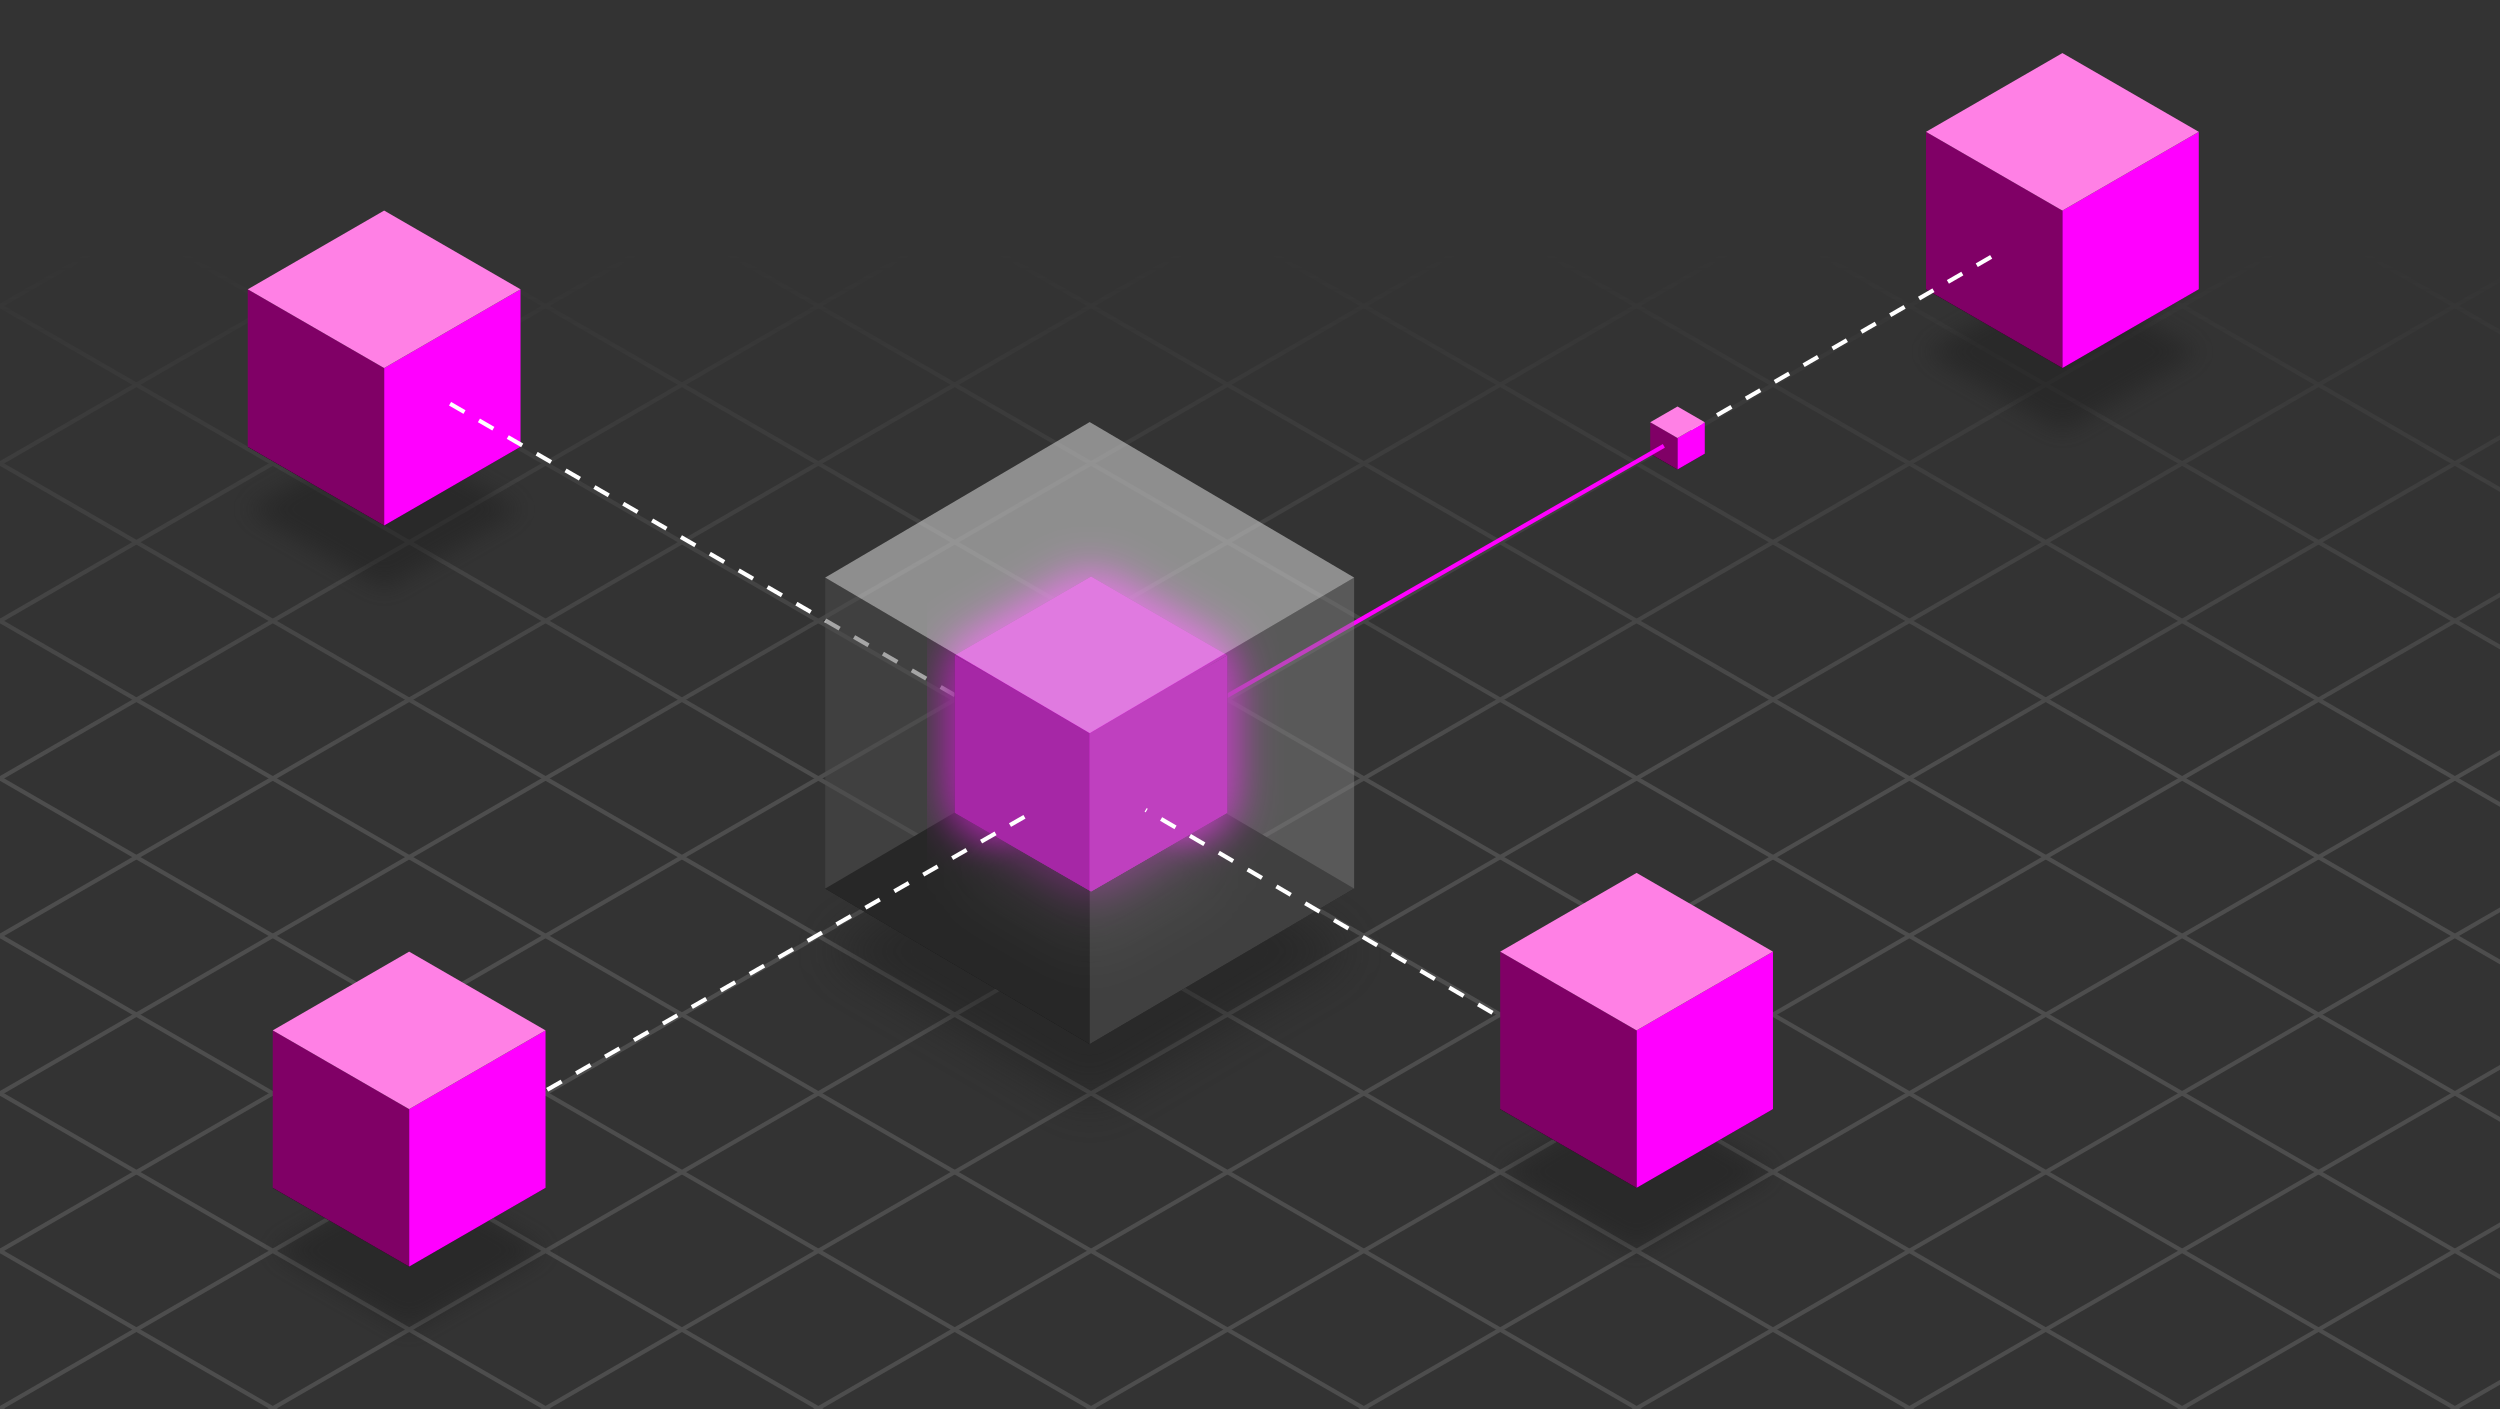
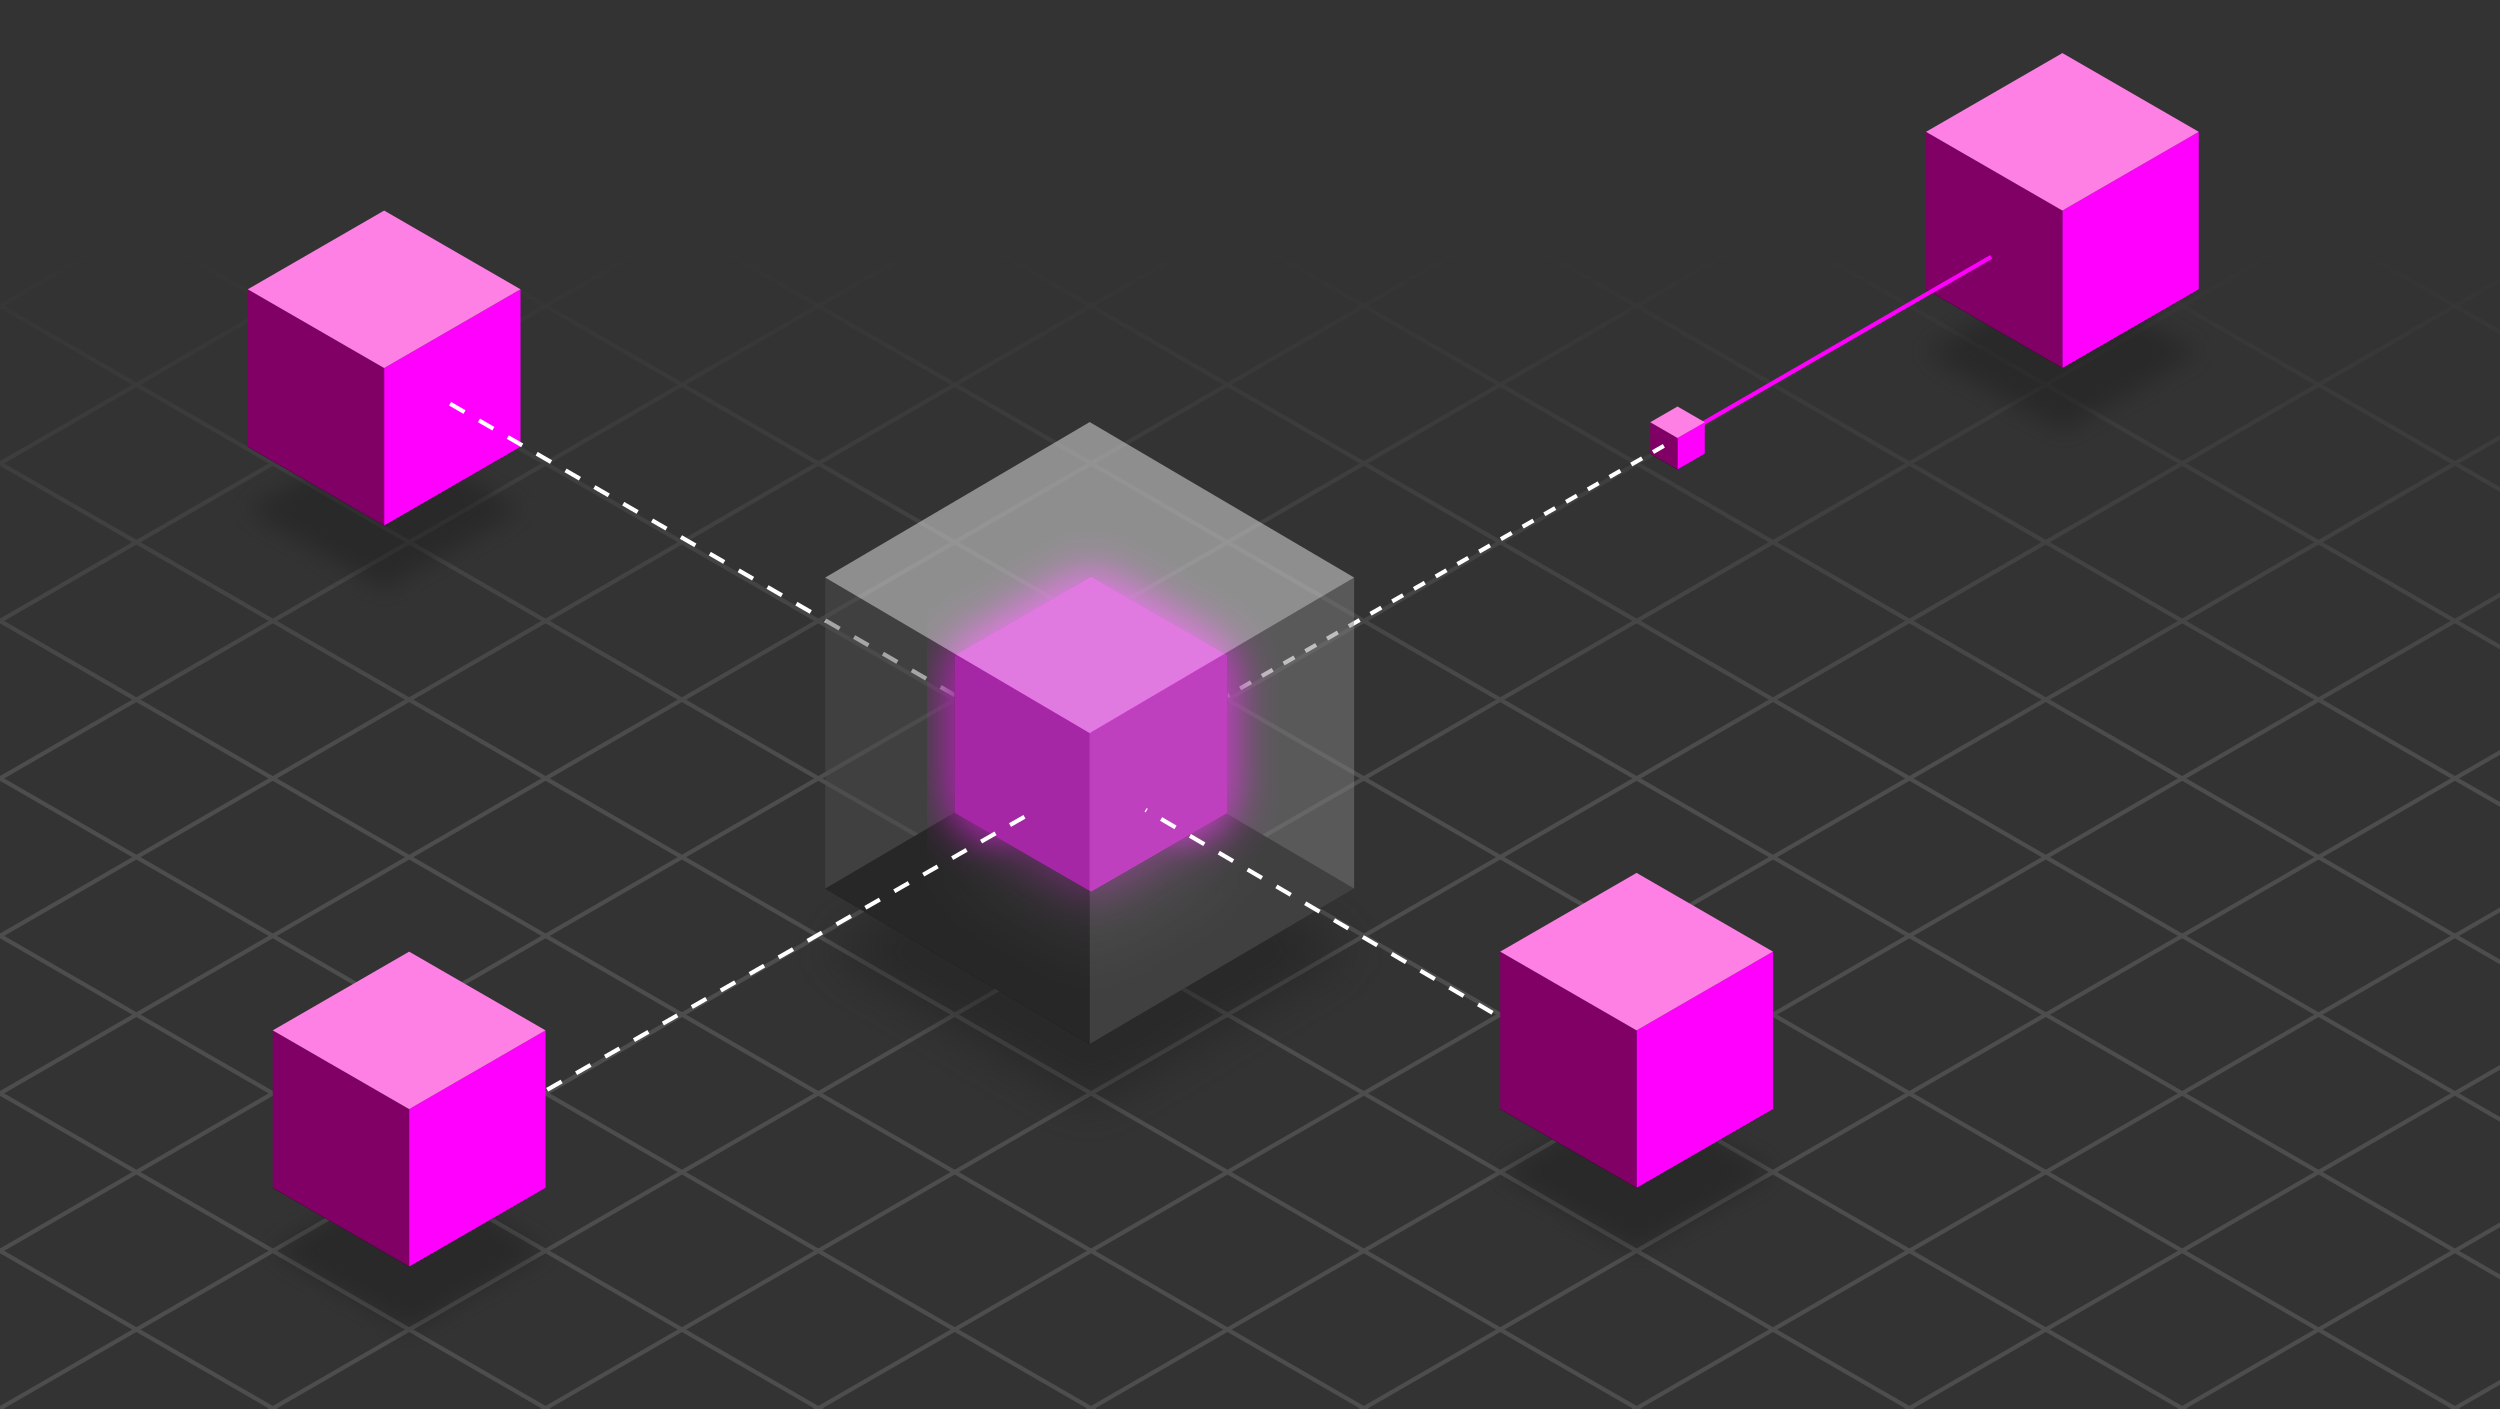
<svg xmlns="http://www.w3.org/2000/svg" xmlns:xlink="http://www.w3.org/1999/xlink" width="600" height="338" viewBox="0 0 158.75 89.429" version="1.1" id="svg8">
  <defs id="defs2">
    <linearGradient id="linearGradient5552">
      <stop style="stop-color:#333333;stop-opacity:1;" offset="0" id="stop5548" />
      <stop style="stop-color:#333333;stop-opacity:0;" offset="1" id="stop5550" />
    </linearGradient>
    <linearGradient xlink:href="#linearGradient5552" id="linearGradient5554" x1="43.656" y1="48.419" x2="130.213" y2="48.419" gradientUnits="userSpaceOnUse" />
    <filter style="color-interpolation-filters:sRGB;" id="filter6347" width="1.18" height="1.66">
      <feFlood flood-opacity="0.5" flood-color="rgb(30,30,30)" result="flood" id="feFlood6337" />
      <feComposite in="flood" in2="SourceGraphic" operator="in" result="composite1" id="feComposite6339" />
      <feGaussianBlur in="composite1" stdDeviation="0.75" result="blur" id="feGaussianBlur6341" />
      <feOffset dx="3.60822e-16" dy="2" result="offset" id="feOffset6343" />
      <feComposite in="SourceGraphic" in2="offset" operator="over" result="composite2" id="feComposite6345" />
    </filter>
    <filter style="color-interpolation-filters:sRGB;" id="filter6875">
      <feFlood flood-opacity="0.498" flood-color="rgb(0,0,0)" result="flood" id="feFlood6865" />
      <feComposite in="flood" in2="SourceGraphic" operator="in" result="composite1" id="feComposite6867" />
      <feGaussianBlur in="composite1" stdDeviation="0.5" result="blur" id="feGaussianBlur6869" />
      <feOffset dx="3.60822e-16" dy="0.2" result="offset" id="feOffset6871" />
      <feComposite in="SourceGraphic" in2="offset" operator="over" result="composite2" id="feComposite6873" />
    </filter>
    <filter height="1.66" width="1.18" id="filter1161" style="color-interpolation-filters:sRGB;">
      <feFlood id="feFlood1151" result="flood" flood-color="rgb(30,30,30)" flood-opacity="0.498" />
      <feComposite id="feComposite1153" result="composite1" operator="in" in2="SourceGraphic" in="flood" />
      <feGaussianBlur id="feGaussianBlur1155" result="blur" stdDeviation="0.75" in="composite1" />
      <feOffset id="feOffset1157" result="offset" dy="4" dx="3.60822e-16" />
      <feComposite id="feComposite1159" result="composite2" operator="over" in2="offset" in="SourceGraphic" />
    </filter>
    <filter style="color-interpolation-filters:sRGB;" id="filter2498">
      <feColorMatrix values="0 0 0 0 0 0 0 0 0 0 0 0 0 0 0 0.21 0.72 0.07 0 0 " result="result1" id="feColorMatrix2470" />
      <feColorMatrix values="1 0 0 0 0 0 1 0 0 0 0 0 1 0 0 0 0 0 2 0 " result="result9" id="feColorMatrix2472" />
      <feComposite in2="result9" in="SourceGraphic" operator="in" result="result4" id="feComposite2474" />
      <feFlood result="result2" flood-color="rgb(0,0,0)" id="feFlood2476" />
      <feComposite in2="result9" operator="in" result="result10" id="feComposite2478" />
      <feComposite in2="result4" operator="atop" id="feComposite2480" />
      <feGaussianBlur stdDeviation="3" result="result8" id="feGaussianBlur2482" />
      <feOffset dx="3" dy="3" result="result3" in="result8" id="feOffset2484" />
      <feFlood flood-opacity="1" flood-color="rgb(219,173,62)" result="result5" id="feFlood2486" />
      <feMerge result="result6" id="feMerge2494">
        <feMergeNode in="result5" id="feMergeNode2488" />
        <feMergeNode in="result3" id="feMergeNode2490" />
        <feMergeNode in="result4" id="feMergeNode2492" />
      </feMerge>
      <feComposite in2="SourceGraphic" operator="in" result="result7" id="feComposite2496" />
    </filter>
    <filter y="-0.25" height="2" style="color-interpolation-filters:sRGB;" id="filter2730" width="2">
      <feGaussianBlur stdDeviation="1.5" result="result6" id="feGaussianBlur2720" />
      <feComposite result="result8" in="SourceGraphic" operator="atop" in2="result6" id="feComposite2722" />
      <feComposite result="result9" operator="over" in2="SourceAlpha" in="result8" id="feComposite2724" />
      <feColorMatrix values="1 0 0 0 0 0 1 0 0 0 0 0 1 0 0 0 0 0 1 0 " result="result10" id="feColorMatrix2726" />
      <feBlend in="result10" mode="normal" in2="result6" id="feBlend2728" />
    </filter>
    <filter y="-0.25" height="1.5" style="color-interpolation-filters:sRGB;" id="filter1312">
      <feGaussianBlur stdDeviation="5" result="result6" id="feGaussianBlur1302" />
      <feComposite result="result8" in="SourceGraphic" operator="atop" in2="result6" id="feComposite1304" />
      <feComposite result="result9" operator="over" in2="SourceAlpha" in="result8" id="feComposite1306" />
      <feColorMatrix values="1 0 0 0 0 0 1 0 0 0 0 0 1 0 0 0 0 0 1 0 " result="result10" id="feColorMatrix1308" />
      <feBlend in="result10" mode="normal" in2="result6" id="feBlend1310" />
    </filter>
  </defs>
  <g id="layer2" style="display:inline">
    <rect style="fill:#333333;stroke:none;stroke-width:0.265" id="rect5655" width="160.629" height="92.475" x="-0.802" y="-1.977" />
  </g>
  <g id="layer1" transform="translate(0,-207.5708)" style="display:inline">
    <path style="fill:none;stroke:#4d4d4d;stroke-width:0.265px;stroke-linecap:butt;stroke-linejoin:miter;stroke-opacity:1" d="m -8.66,212 25.981,-15 8.66,5 -34.641,20 v 10 l 60.622,-35 8.66,5 -69.282,40 v 10 l 95.263,-55 8.66,5 -103.923,60 v 10 l 129.904,-75 8.66,5 -138.564,80 v 10 l 164.545,-95 8.66,5 -173.205,100 8.66,5 164.545,-95 v 10 l -138.564,80 8.66,5 129.904,-75 v 10 l -103.923,60 8.66,5 95.263,-55 v 10 l -69.282,40 8.66,5 60.622,-35 v 10 l -34.641,20 8.66,5 25.981,-15" id="path4193" />
    <path style="fill:none;stroke:#4d4d4d;stroke-width:0.265px;stroke-linecap:butt;stroke-linejoin:miter;stroke-opacity:1" d="m -8.66,292 25.981,15 8.66,-5 -34.641,-20 v -10 l 60.622,35 8.66,-5 -69.282,-40 v -10 l 95.263,55 8.66,-5 -103.923,-60 v -10 l 129.904,75 8.66,-5 -138.564,-80 v -10 l 164.545,95 8.66,-5 -173.205,-100 8.66,-5 164.545,95 v -10 l -138.564,-80 8.66,-5 129.904,75 v -10 l -103.923,-60 8.66,-5 95.263,55 v -10 l -69.282,-40 8.66,-5 60.622,35 v -10 l -34.641,-20 8.66,-5 25.981,15" id="path4195" />
  </g>
  <g id="layer3" style="display:inline">
    <g id="g5558" transform="matrix(0,0.3811152,1.69389,0,0.7928086,-0.5727598)">
      <rect y="-0.941" x="43.633" height="94.638" width="86.837" id="rect5249" style="fill:url(#linearGradient5554);fill-opacity:1;stroke:none;stroke-width:0.263" />
      <rect y="-0.941" x="-4.028" height="94.638" width="48.057" id="rect5532" style="fill:#333333;stroke:none;stroke-width:0.271" />
    </g>
  </g>
  <g id="layer4" style="display:inline">
    <g style="display:inline;opacity:1" id="g2642" transform="translate(-1.5875,-1.058333)">
      <path style="fill:#000000;stroke:none;stroke-width:0.265px;stroke-linecap:butt;stroke-linejoin:miter;stroke-opacity:1;filter:url(#filter1161)" d="m 17.321,29.429 8.66,5 8.66,-5 -8.66,-5 z" id="path2621" />
      <g transform="translate(-95.26279,15)" id="g2557">
        <path style="fill:#800066;stroke:none;stroke-width:0.265px;stroke-linecap:butt;stroke-linejoin:miter;stroke-opacity:1" d="m 112.583,14.429 8.66,5 V 9.429 l -8.66,-5 z" id="path2546" />
        <path style="fill:#ff00ff;stroke:none;stroke-width:0.265px;stroke-linecap:butt;stroke-linejoin:miter;stroke-opacity:1" d="m 121.244,9.429 v 10 l 8.66,-5 V 4.429 Z" id="path2548" />
        <path style="fill:#ff80e5;stroke:none;stroke-width:0.265px;stroke-linecap:butt;stroke-linejoin:miter;stroke-opacity:1" d="m 112.583,4.429 8.66,5 8.66,-5 -8.66,-5 z" id="path2552" />
      </g>
    </g>
    <g style="display:inline;opacity:1" id="g2635" transform="translate(18.37884,-11.05833)">
      <path id="path2600" d="m 103.923,29.429 8.66,5 8.66,-5 -8.66,-5 z" style="fill:#000000;stroke:none;stroke-width:0.265px;stroke-linecap:butt;stroke-linejoin:miter;stroke-opacity:1;filter:url(#filter1161)" />
      <g transform="translate(-8.660248,15)" id="g2565">
        <path id="path2559" d="m 112.583,14.429 8.66,5 V 9.429 l -8.66,-5 z" style="fill:#800066;stroke:none;stroke-width:0.265px;stroke-linecap:butt;stroke-linejoin:miter;stroke-opacity:1" />
        <path id="path2561" d="m 121.244,9.429 v 10 l 8.66,-5 V 4.429 Z" style="fill:#ff00ff;stroke:none;stroke-width:0.265px;stroke-linecap:butt;stroke-linejoin:miter;stroke-opacity:1" />
        <path id="path2563" d="m 112.583,4.429 8.66,5 8.66,-5 -8.66,-5 z" style="fill:#ff80e5;stroke:none;stroke-width:0.265px;stroke-linecap:butt;stroke-linejoin:miter;stroke-opacity:1" />
      </g>
    </g>
  </g>
  <g id="layer8" style="display:inline">
    <path style="fill:none;stroke:#ffffff;stroke-width:0.265;stroke-linecap:butt;stroke-linejoin:miter;stroke-miterlimit:4;stroke-dasharray:1.058, 1.058;stroke-dashoffset:0;stroke-opacity:1" d="m 28.579,25.637 38.971,22.5 v -5" id="path2679" />
-     <path style="fill:none;stroke:#ffffff;stroke-width:0.265;stroke-linecap:butt;stroke-linejoin:miter;stroke-miterlimit:4;stroke-dasharray:1.058, 1.058;stroke-dashoffset:0;stroke-opacity:1" d="m 126.44,16.312 -19.053,11" id="path1263" />
+     <path style="fill:none;stroke:#ff00ff;stroke-width:0.265;stroke-linecap:butt;stroke-linejoin:miter;stroke-miterlimit:4;stroke-dasharray:none;stroke-dashoffset:0;stroke-opacity:1" d="m 126.44,16.312 -19.053,11" id="path1263" />
  </g>
  <g id="layer14" style="display:inline">
    <g id="g1298" transform="translate(0.8660247,-0.6166669)">
      <path style="fill:#000000;stroke:none;stroke-width:0.265px;stroke-linecap:butt;stroke-linejoin:miter;stroke-opacity:1;filter:url(#filter1161)" d="m 103.923,29.429 1.732,1 1.732,-1 -1.732,-1 z" id="path1268" />
      <path id="path1270" d="m 103.923,29.429 1.732,1 v -2 l -1.732,-1 z" style="fill:#800066;stroke:none;stroke-width:0.265px;stroke-linecap:butt;stroke-linejoin:miter;stroke-opacity:1" />
      <path id="path1272" d="m 105.655,28.429 v 2 l 1.732,-1 v -2 z" style="fill:#ff00ff;stroke:none;stroke-width:0.265px;stroke-linecap:butt;stroke-linejoin:miter;stroke-opacity:1" />
      <path id="path1274" d="m 103.923,27.429 1.732,1 1.732,-1 -1.732,-1 z" style="fill:#ff80e5;stroke:none;stroke-width:0.265px;stroke-linecap:butt;stroke-linejoin:miter;stroke-opacity:1" />
    </g>
  </g>
  <g id="layer13" style="display:inline">
-     <path id="path1261" d="M 105.655,28.312 70.148,48.637 v -4.471" style="display:inline;fill:none;stroke:#ff00ff;stroke-width:0.265;stroke-linecap:butt;stroke-linejoin:miter;stroke-miterlimit:4;stroke-dasharray:none;stroke-dashoffset:0;stroke-opacity:1" />
+     <path id="path1261" d="M 105.655,28.312 70.148,48.637 v -4.471" style="display:inline;fill:none;stroke:#ffffff;stroke-width:0.265;stroke-linecap:butt;stroke-linejoin:miter;stroke-miterlimit:4;stroke-dasharray:0.795,0.795;stroke-dashoffset:0;stroke-opacity:1" />
  </g>
  <g id="layer6" style="display:inline">
    <path style="display:inline;opacity:1;fill:#000000;stroke:none;stroke-width:0.265px;stroke-linecap:butt;stroke-linejoin:miter;stroke-opacity:1;filter:url(#filter6347)" d="m 95.263,74.429 8.66,5 8.66,-5 -8.66,-5 z" id="path2651" transform="matrix(1.939217,0,0,1.97491,-132.3357,-90.56659)" />
  </g>
  <g id="layer9" style="display:inline">
    <g id="g2711" transform="translate(-34.64102,-22.825)" style="fill:#ff00ff;filter:url(#filter2730)">
      <path id="path2701" d="m 95.263,74.429 8.66,5 8.66,-5 -8.66,-5 z" style="fill:#ff00ff;stroke:none;stroke-width:0.265px;stroke-linecap:butt;stroke-linejoin:miter;stroke-opacity:1;filter:url(#filter1161)" />
      <g transform="translate(-17.3205,60)" id="g2709" style="fill:#ff00ff">
        <path id="path2703" d="m 112.583,14.429 8.66,5 V 9.429 l -8.66,-5 z" style="fill:#ff00ff;stroke:none;stroke-width:0.265px;stroke-linecap:butt;stroke-linejoin:miter;stroke-opacity:1" />
        <path id="path2705" d="m 121.244,9.429 v 10 l 8.66,-5 V 4.429 Z" style="fill:#ff00ff;stroke:none;stroke-width:0.265px;stroke-linecap:butt;stroke-linejoin:miter;stroke-opacity:1" />
        <path id="path2707" d="m 112.583,4.429 8.66,5 8.66,-5 -8.66,-5 z" style="fill:#ff00ff;stroke:none;stroke-width:0.265px;stroke-linecap:butt;stroke-linejoin:miter;stroke-opacity:1" />
      </g>
    </g>
    <g style="fill:#ff00ff" transform="matrix(-1,0,0,1,173.2051,-22.825)" id="g442">
      <path style="fill:#ff00ff;stroke:none;stroke-width:0.265px;stroke-linecap:butt;stroke-linejoin:miter;stroke-opacity:1" d="m 95.263,74.429 8.66,5 8.66,-5 -8.66,-5 z" id="path432" />
      <g id="g440" transform="translate(-17.3205,60)" style="fill:#ff00ff">
        <path style="fill:#ff00ff;stroke:none;stroke-width:0.265px;stroke-linecap:butt;stroke-linejoin:miter;stroke-opacity:1" d="m 112.583,14.429 8.66,5 V 9.429 l -8.66,-5 z" id="path434" />
        <path style="fill:#ff00ff;stroke:none;stroke-width:0.265px;stroke-linecap:butt;stroke-linejoin:miter;stroke-opacity:1" d="m 121.244,9.429 v 10 l 8.66,-5 V 4.429 Z" id="path436" />
        <path style="fill:#ff00ff;stroke:none;stroke-width:0.265px;stroke-linecap:butt;stroke-linejoin:miter;stroke-opacity:1" d="m 112.583,4.429 8.66,5 8.66,-5 -8.66,-5 z" id="path438" />
      </g>
    </g>
  </g>
  <g id="layer11" style="display:inline">
    <path id="path2653" d="m 52.4,56.424 16.794,9.875 V 46.55 L 52.4,36.675 Z" style="display:inline;opacity:0.5;fill:#4d4d4d;stroke:none;stroke-width:0.518px;stroke-linecap:butt;stroke-linejoin:miter;stroke-opacity:1" />
    <path id="path2655" d="M 69.194,46.55 V 66.299 L 85.988,56.424 V 36.675 Z" style="display:inline;opacity:0.5;fill:#808080;stroke:none;stroke-width:0.518px;stroke-linecap:butt;stroke-linejoin:miter;stroke-opacity:1" />
    <path id="path2657" d="M 52.4,36.675 69.194,46.55 85.988,36.675 69.194,26.801 Z" style="display:inline;opacity:0.6;fill:#cccccc;stroke:none;stroke-width:0.518px;stroke-linecap:butt;stroke-linejoin:miter;stroke-opacity:1" />
  </g>
  <g id="layer10" style="display:inline">
    <path style="display:inline;fill:none;stroke:#ffffff;stroke-width:0.265;stroke-linecap:butt;stroke-linejoin:miter;stroke-miterlimit:4;stroke-dasharray:1.058, 1.058;stroke-dashoffset:0;stroke-opacity:1" d="M 32.909,70.25 65.818,51.429" id="path2671" />
    <path style="display:inline;fill:none;stroke:#ffffff;stroke-width:0.265;stroke-linecap:butt;stroke-linejoin:miter;stroke-miterlimit:4;stroke-dasharray:1.06, 1.06;stroke-dashoffset:0;stroke-opacity:1" d="M 103.923,69.667 72.746,51.429" id="path2675" />
  </g>
  <g id="layer7" style="display:inline;opacity:1">
    <g id="g2628" transform="translate(-1.5458693e-6,-4)">
      <path style="fill:#000000;stroke:none;stroke-width:0.265px;stroke-linecap:butt;stroke-linejoin:miter;stroke-opacity:1;filter:url(#filter1161)" d="m 95.263,74.429 8.66,5 8.66,-5 -8.66,-5 z" id="path2617" />
      <g id="g2573" transform="translate(-17.3205,60)">
        <path style="fill:#800066;stroke:none;stroke-width:0.265px;stroke-linecap:butt;stroke-linejoin:miter;stroke-opacity:1" d="m 112.583,14.429 8.66,5 V 9.429 l -8.66,-5 z" id="path2567" />
        <path style="fill:#ff00ff;stroke:none;stroke-width:0.265px;stroke-linecap:butt;stroke-linejoin:miter;stroke-opacity:1" d="m 121.244,9.429 v 10 l 8.66,-5 V 4.429 Z" id="path2569" />
        <path style="fill:#ff80e5;stroke:none;stroke-width:0.265px;stroke-linecap:butt;stroke-linejoin:miter;stroke-opacity:1" d="m 112.583,4.429 8.66,5 8.66,-5 -8.66,-5 z" id="path2571" />
      </g>
    </g>
    <g id="g2649" transform="translate(1.3666667e-7,-4)">
      <path id="path2619" d="m 17.321,79.429 8.66,5 8.66,-5 -8.66,-5 z" style="fill:#000000;stroke:none;stroke-width:0.265px;stroke-linecap:butt;stroke-linejoin:miter;stroke-opacity:1;filter:url(#filter1161)" />
      <g transform="translate(-95.26279,65)" id="g2581">
        <path id="path2575" d="m 112.583,14.429 8.66,5 V 9.429 l -8.66,-5 z" style="fill:#800066;stroke:none;stroke-width:0.265px;stroke-linecap:butt;stroke-linejoin:miter;stroke-opacity:1" />
        <path id="path2577" d="m 121.244,9.429 v 10 l 8.66,-5 V 4.429 Z" style="fill:#ff00ff;stroke:none;stroke-width:0.265px;stroke-linecap:butt;stroke-linejoin:miter;stroke-opacity:1" />
        <path id="path2579" d="m 112.583,4.429 8.66,5 8.66,-5 -8.66,-5 z" style="fill:#ff80e5;stroke:none;stroke-width:0.265px;stroke-linecap:butt;stroke-linejoin:miter;stroke-opacity:1" />
      </g>
    </g>
  </g>
</svg>
